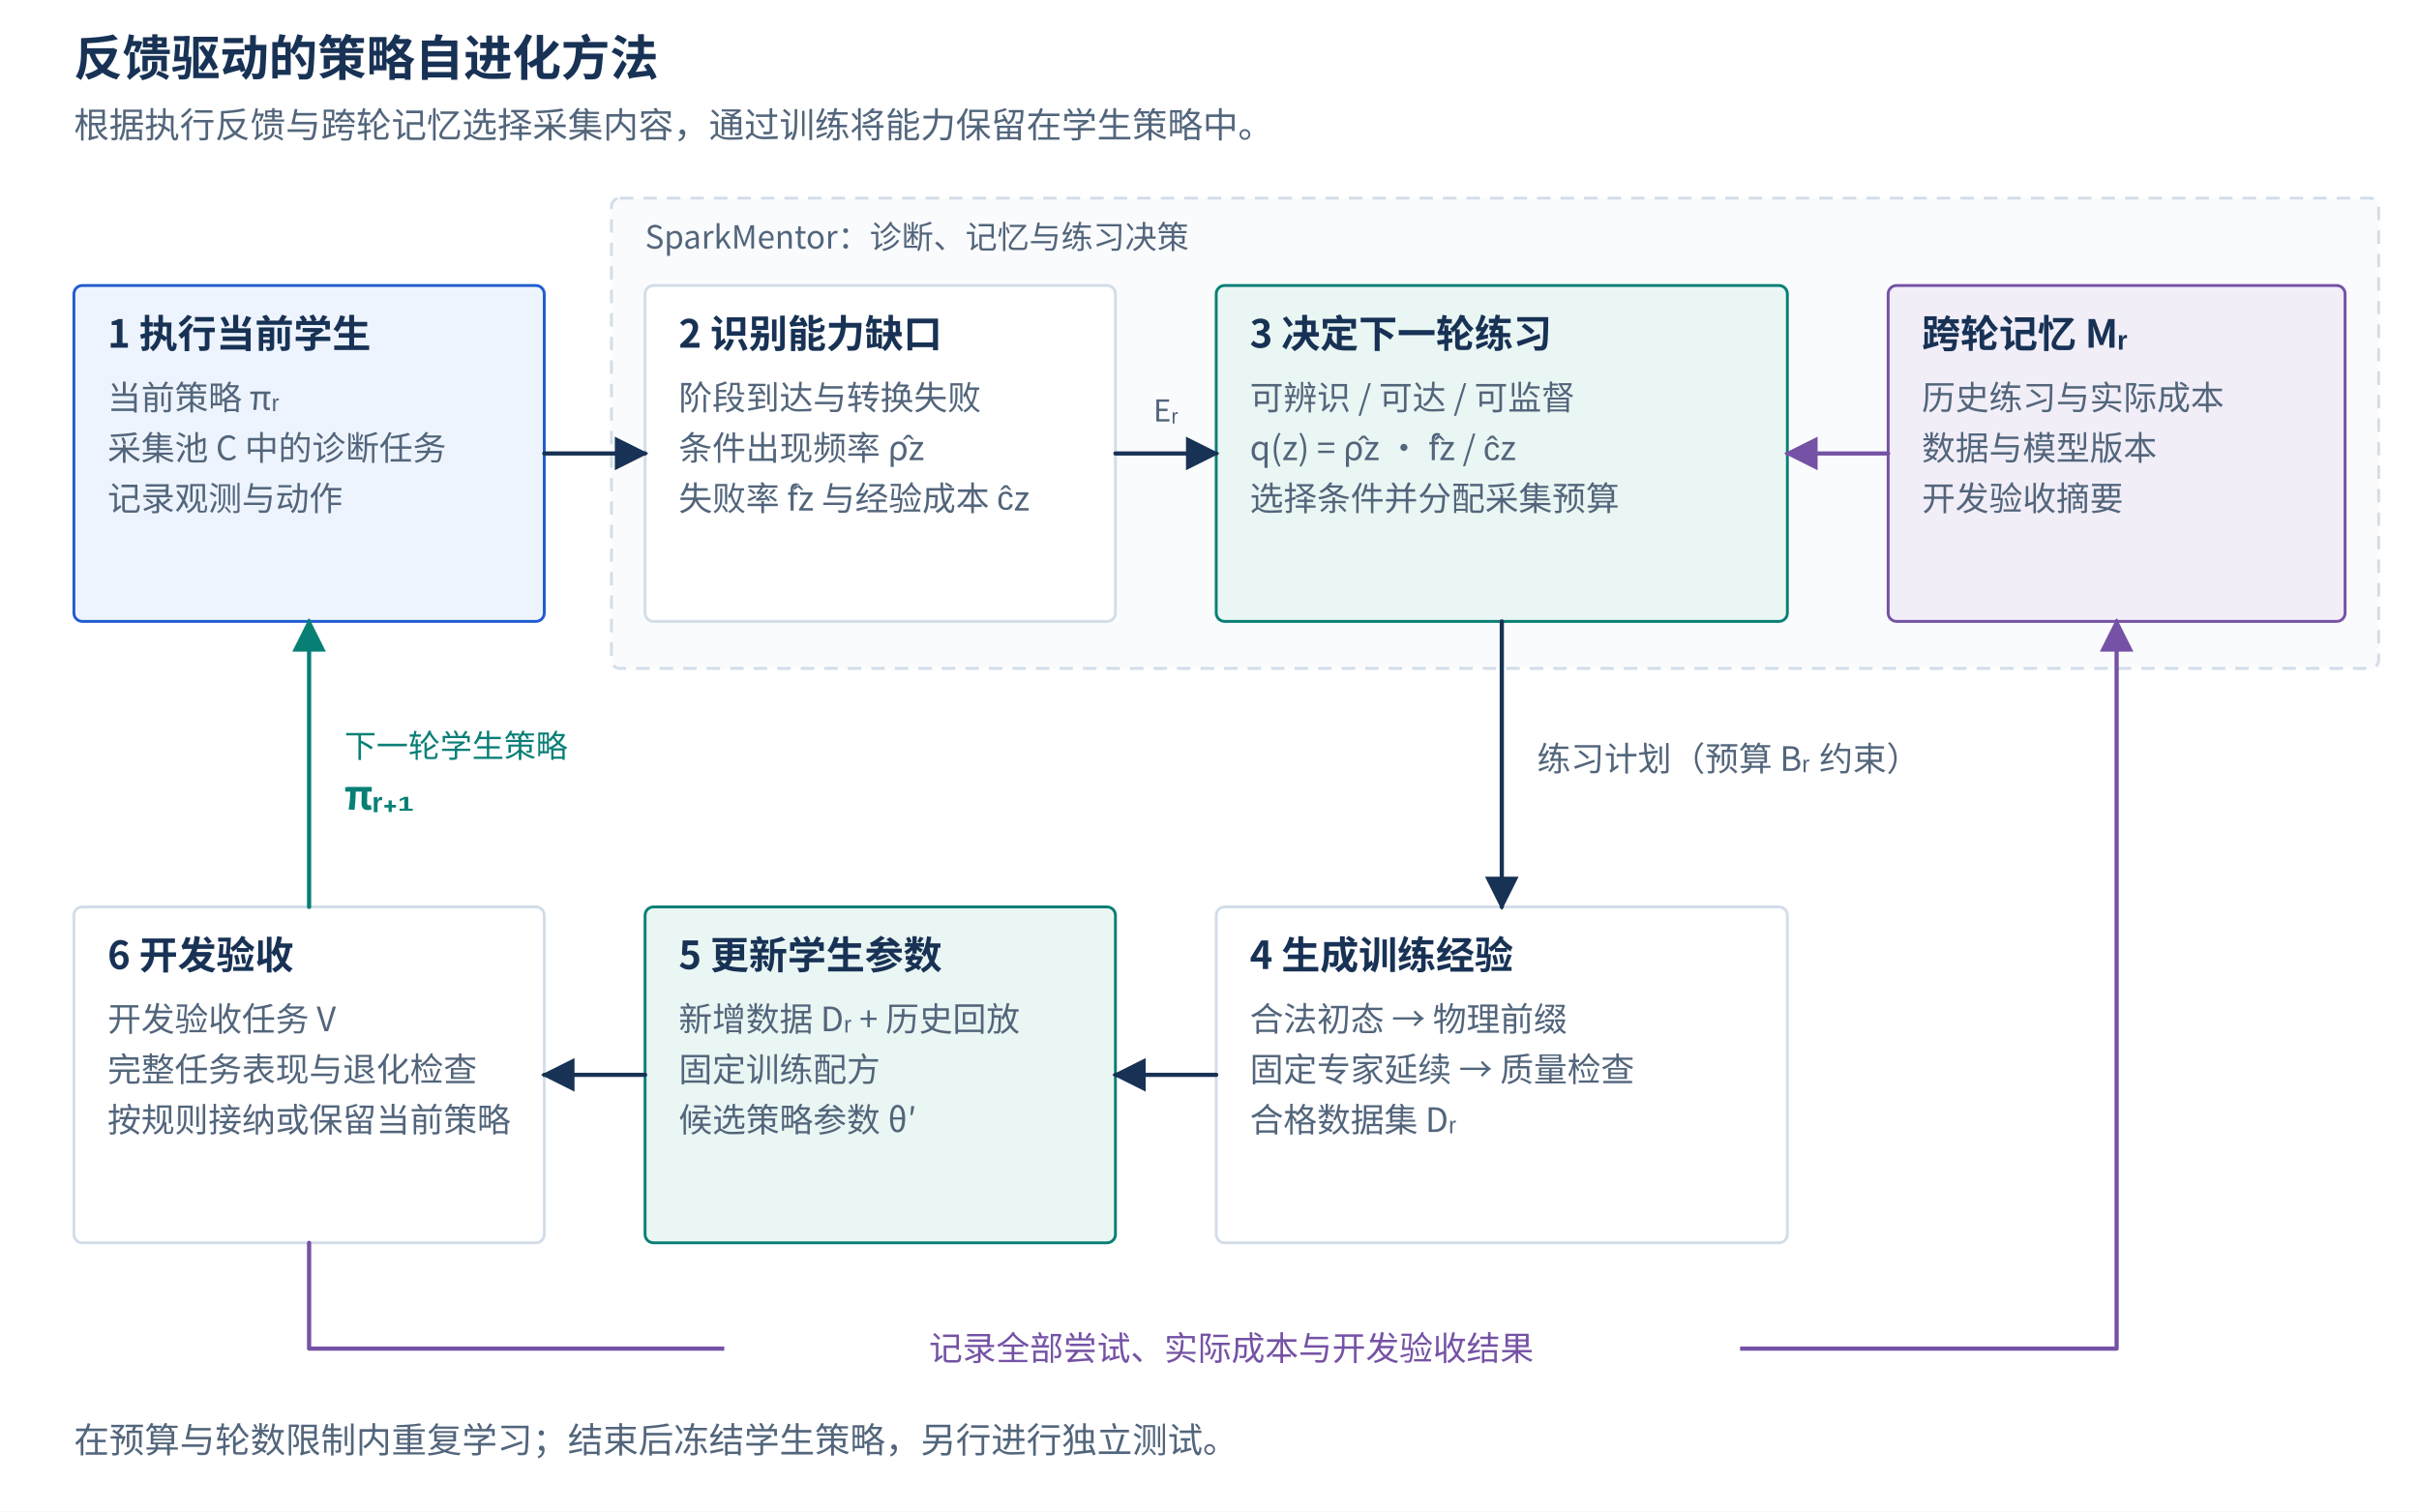
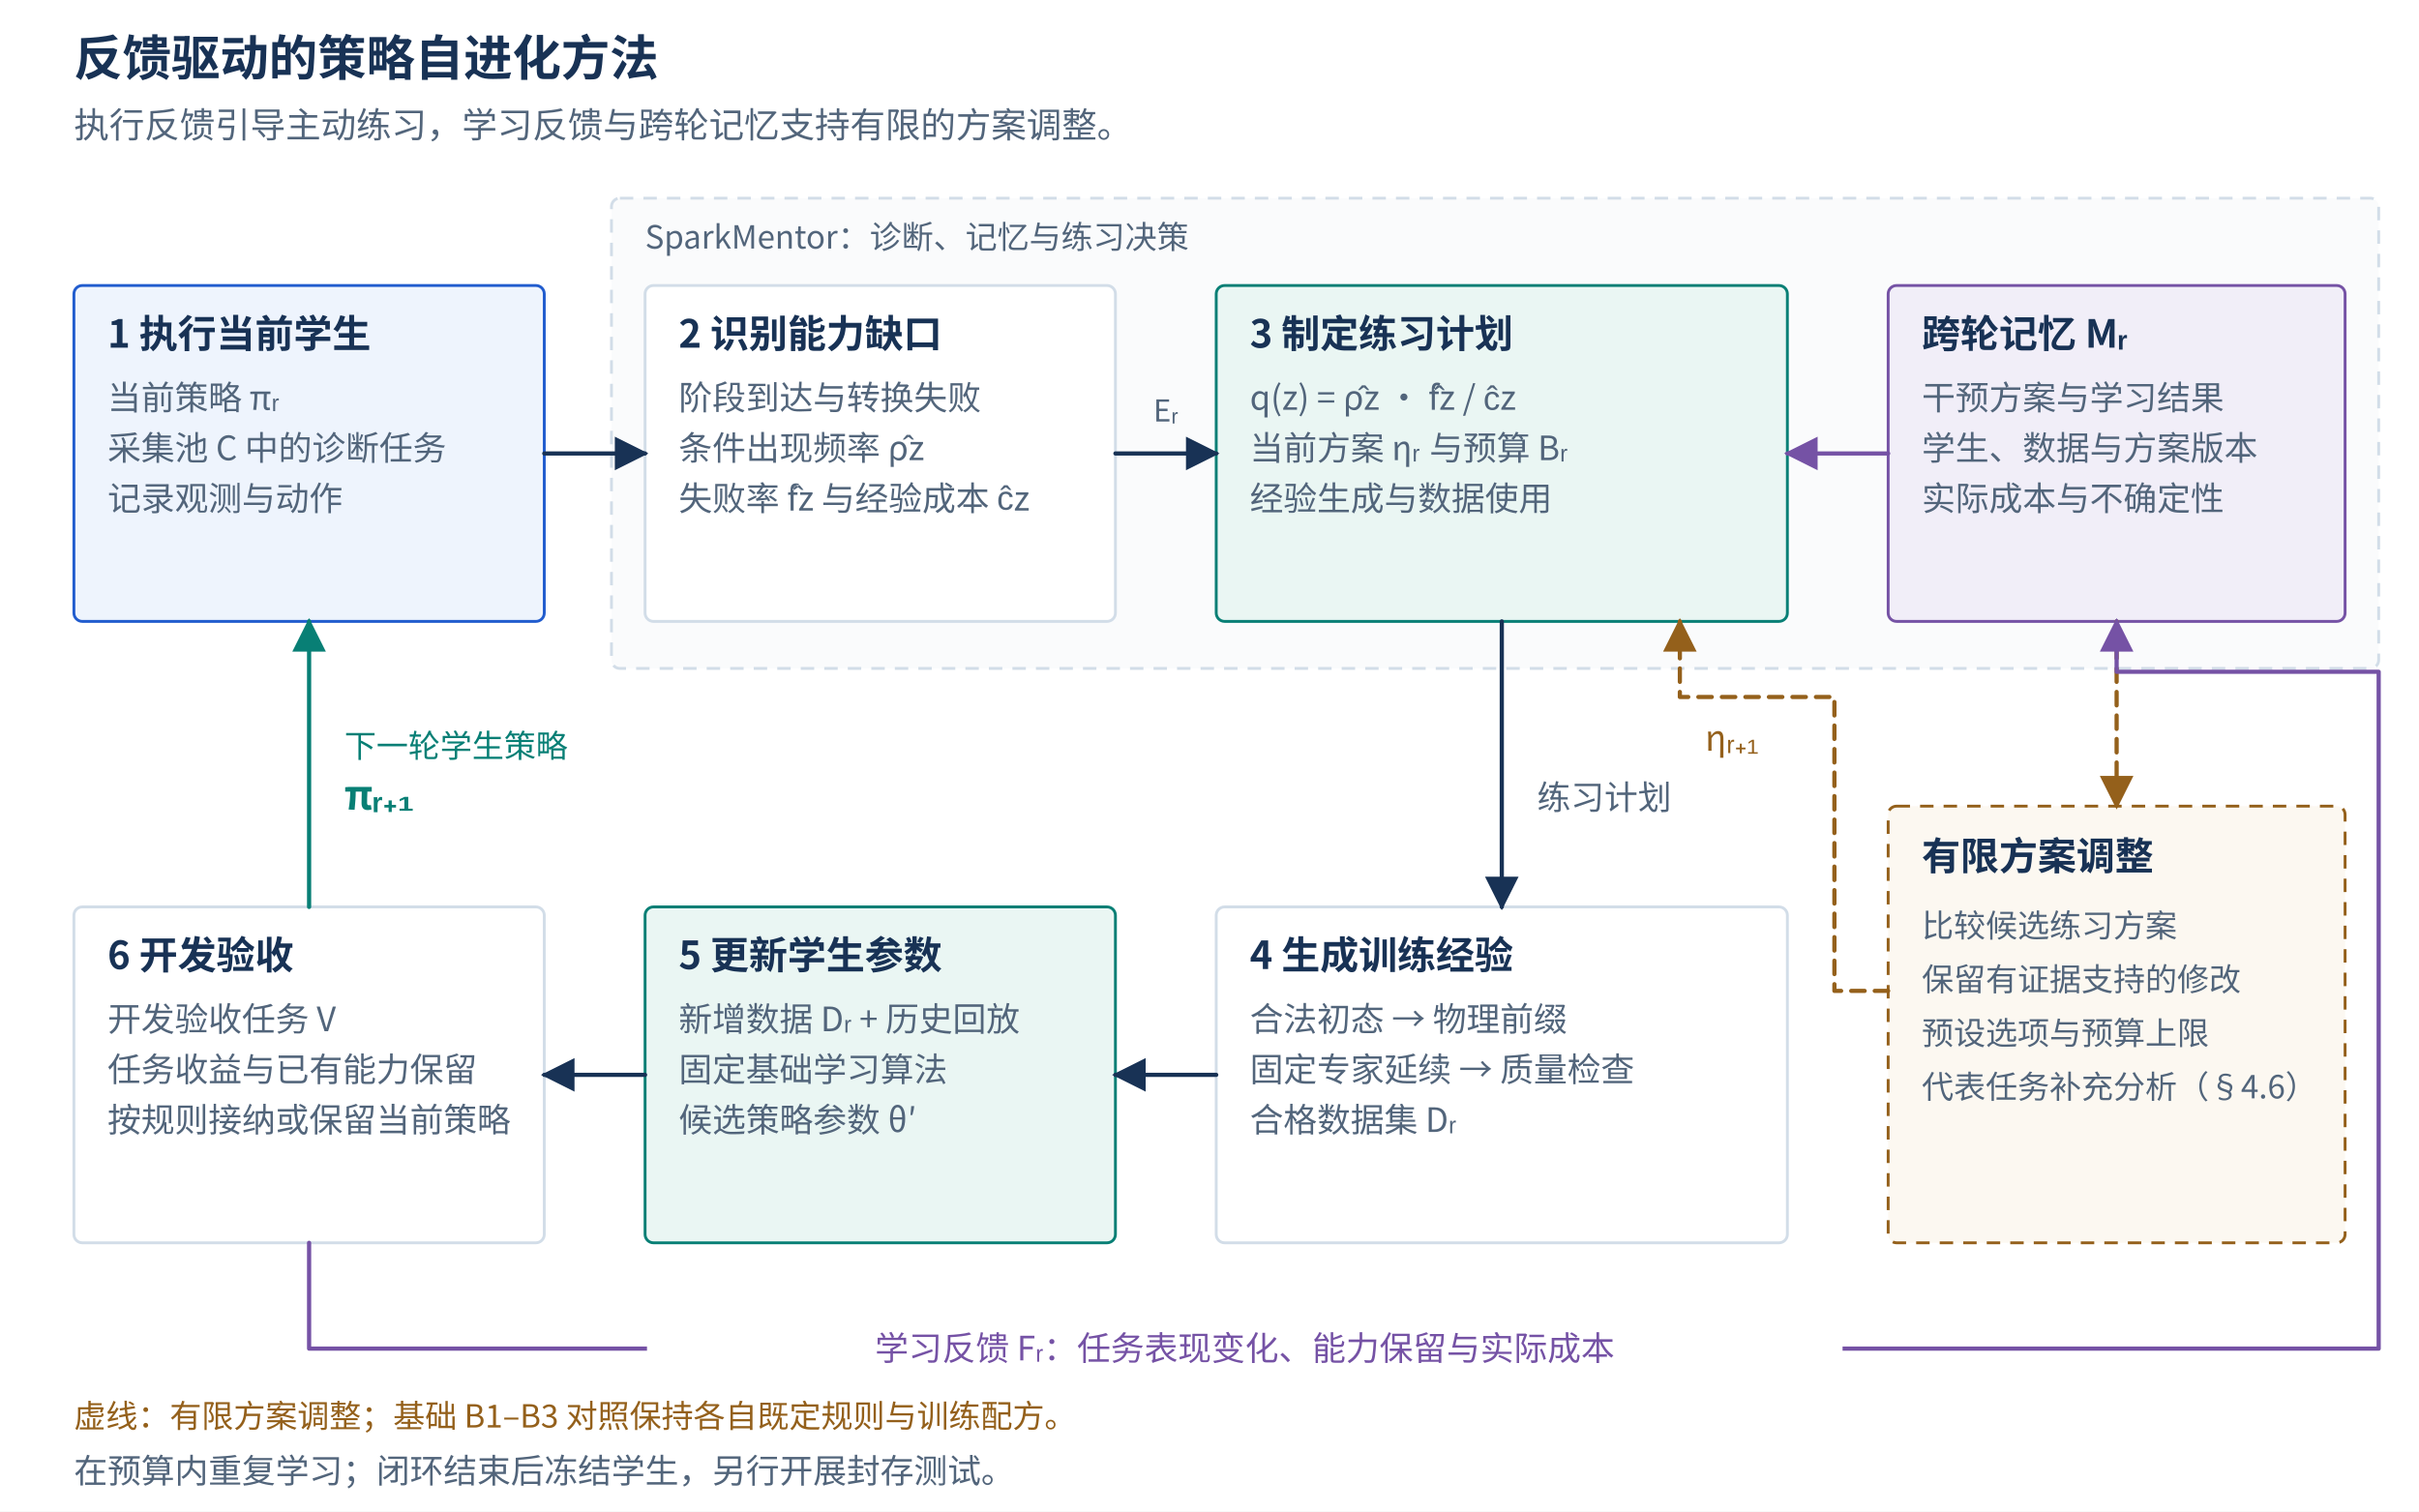
<svg xmlns="http://www.w3.org/2000/svg" width="1440" height="900" viewBox="0 0 1440 900" role="img" aria-labelledby="title desc">
  <defs>
    <marker id="arrow-ink" viewBox="0 0 10 10" refX="9" refY="5" markerWidth="8" markerHeight="8" orient="auto-start-reverse">
      <path d="M 0 0 L 10 5 L 0 10 z" fill="#183255" />
    </marker>
    <marker id="arrow-teal" viewBox="0 0 10 10" refX="9" refY="5" markerWidth="8" markerHeight="8" orient="auto-start-reverse">
      <path d="M 0 0 L 10 5 L 0 10 z" fill="#087f75" />
    </marker>
    <marker id="arrow-blue" viewBox="0 0 10 10" refX="9" refY="5" markerWidth="8" markerHeight="8" orient="auto-start-reverse">
      <path d="M 0 0 L 10 5 L 0 10 z" fill="#215cce" />
    </marker>
    <marker id="arrow-purple" viewBox="0 0 10 10" refX="9" refY="5" markerWidth="8" markerHeight="8" orient="auto-start-reverse">
      <path d="M 0 0 L 10 5 L 0 10 z" fill="#7552a5" />
    </marker>
    <marker id="arrow-amber" viewBox="0 0 10 10" refX="9" refY="5" markerWidth="8" markerHeight="8" orient="auto-start-reverse">
      <path d="M 0 0 L 10 5 L 0 10 z" fill="#94601b" />
    </marker>
  </defs>
  <g font-family="Microsoft YaHei, Noto Sans CJK SC, Arial, sans-serif">
    <rect width="1440" height="100%" fill="white" />
    <text x="44" y="45" fill="#183255" font-size="29" font-weight="700" text-anchor="start">反馈驱动的策略自进化方法</text>
-     <text x="44" y="82" fill="#52657b" font-size="21" font-weight="400" text-anchor="start">根据执行反馈与跨轮记忆选择采集内容，通过训练将能力保留在学生策略中。</text>
+     <text x="44" y="82" fill="#52657b" font-size="21" font-weight="400" text-anchor="start">执行反馈引导主动练习，学习反馈与跨轮记忆支持有限的方案调整。</text>
    <rect x="364" y="118" width="1052" height="280" rx="5" fill="#fafbfc" stroke="#d2dde8" stroke-width="1.7" stroke-dasharray="8 6" />
    <text x="384" y="148" fill="#52657b" font-size="19" font-weight="400" text-anchor="start">SparkMentor：诊断、记忆与练习决策</text>
    <rect x="44" y="170" width="280" height="200" rx="5" fill="#eef4fd" stroke="#215cce" stroke-width="1.7" />
    <text x="64" y="207" fill="#183255" font-size="23" font-weight="600" text-anchor="start">1  执行当前学生</text>
    <text x="64" y="244" fill="#52657b" font-size="20" font-weight="400" text-anchor="start">当前策略 πᵣ</text>
    <text x="64" y="274" fill="#52657b" font-size="20" font-weight="400" text-anchor="start">采集池 C 中的诊断任务</text>
    <text x="64" y="304" fill="#52657b" font-size="20" font-weight="400" text-anchor="start">记录观测与动作</text>
    <rect x="384" y="170" width="280" height="200" rx="5" fill="white" stroke="#d2dde8" stroke-width="1.7" />
    <text x="404" y="207" fill="#183255" font-size="23" font-weight="600" text-anchor="start">2  识别能力缺口</text>
    <text x="404" y="244" fill="#52657b" font-size="20" font-weight="400" text-anchor="start">阶段到达与转换失败</text>
    <text x="404" y="274" fill="#52657b" font-size="20" font-weight="400" text-anchor="start">条件出现频率 ρ̂z</text>
    <text x="404" y="304" fill="#52657b" font-size="20" font-weight="400" text-anchor="start">失败率 f̂z 与经验成本 ĉz</text>
    <rect x="724" y="170" width="340" height="200" rx="5" fill="#eaf6f3" stroke="#087f75" stroke-width="1.7" />
-     <text x="744" y="207" fill="#183255" font-size="23" font-weight="600" text-anchor="start">3  决定下一轮练习</text>
-     <text x="744" y="244" fill="#52657b" font-size="20" font-weight="400" text-anchor="start">可辨识 / 可达 / 可监督</text>
-     <text x="744" y="274" fill="#52657b" font-size="20" font-weight="400" text-anchor="start">q(z) = ρ̂z · f̂z / ĉz</text>
-     <text x="744" y="304" fill="#52657b" font-size="20" font-weight="400" text-anchor="start">选择条件并分配采集预算</text>
+     <text x="744" y="207" fill="#183255" font-size="23" font-weight="600" text-anchor="start">3  制定练习计划</text>
+     <text x="744" y="244" fill="#52657b" font-size="20" font-weight="400" text-anchor="start">q(z) = ρ̂z · f̂z / ĉz</text>
+     <text x="744" y="274" fill="#52657b" font-size="20" font-weight="400" text-anchor="start">当前方案 ηᵣ 与预算 Bᵣ</text>
+     <text x="744" y="304" fill="#52657b" font-size="20" font-weight="400" text-anchor="start">经验生成与数据使用</text>
    <rect x="1124" y="170" width="272" height="200" rx="5" fill="#f1eef8" stroke="#7552a5" stroke-width="1.7" />
    <text x="1144" y="207" fill="#183255" font-size="23" font-weight="600" text-anchor="start">跨轮记忆 Mᵣ</text>
-     <text x="1144" y="244" fill="#52657b" font-size="20" font-weight="400" text-anchor="start">历史练习与实际成本</text>
-     <text x="1144" y="274" fill="#52657b" font-size="20" font-weight="400" text-anchor="start">数据与模型版本</text>
-     <text x="1144" y="304" fill="#52657b" font-size="20" font-weight="400" text-anchor="start">开发验收摘要</text>
+     <text x="1144" y="244" fill="#52657b" font-size="20" font-weight="400" text-anchor="start">干预方案与学习结果</text>
+     <text x="1144" y="274" fill="#52657b" font-size="20" font-weight="400" text-anchor="start">学生、数据与方案版本</text>
+     <text x="1144" y="304" fill="#52657b" font-size="20" font-weight="400" text-anchor="start">实际成本与不确定性</text>
    <path d="M324 270 H384" fill="none" stroke="#183255" stroke-width="2.5" stroke-linejoin="round" stroke-linecap="round" marker-end="url(#arrow-ink)" />
    <path d="M664 270 H724" fill="none" stroke="#183255" stroke-width="2.5" stroke-linejoin="round" stroke-linecap="round" marker-end="url(#arrow-ink)" />
    <text x="694" y="251" fill="#52657b" font-size="18" font-weight="400" text-anchor="middle">Eᵣ</text>
    <path d="M1124 270 H1064" fill="none" stroke="#7552a5" stroke-width="2.5" stroke-linejoin="round" stroke-linecap="round" marker-end="url(#arrow-purple)" />
    <rect x="724" y="540" width="340" height="200" rx="5" fill="white" stroke="#d2dde8" stroke-width="1.7" />
    <text x="744" y="577" fill="#183255" font-size="23" font-weight="600" text-anchor="start">4  生成训练经验</text>
    <text x="744" y="614" fill="#52657b" font-size="20" font-weight="400" text-anchor="start">合法初态 → 物理前缀</text>
    <text x="744" y="644" fill="#52657b" font-size="20" font-weight="400" text-anchor="start">固定专家延续 → 质量检查</text>
    <text x="744" y="674" fill="#52657b" font-size="20" font-weight="400" text-anchor="start">合格数据集 Dᵣ</text>
    <rect x="384" y="540" width="280" height="200" rx="5" fill="#eaf6f3" stroke="#087f75" stroke-width="1.7" />
    <text x="404" y="577" fill="#183255" font-size="23" font-weight="600" text-anchor="start">5  更新学生参数</text>
    <text x="404" y="614" fill="#52657b" font-size="20" font-weight="400" text-anchor="start">新增数据 Dᵣ + 历史回放</text>
-     <text x="404" y="644" fill="#52657b" font-size="20" font-weight="400" text-anchor="start">固定训练配方</text>
+     <text x="404" y="644" fill="#52657b" font-size="20" font-weight="400" text-anchor="start">固定基础学习算法</text>
    <text x="404" y="674" fill="#52657b" font-size="20" font-weight="400" text-anchor="start">候选策略参数 θ′</text>
    <rect x="44" y="540" width="280" height="200" rx="5" fill="white" stroke="#d2dde8" stroke-width="1.7" />
    <text x="64" y="577" fill="#183255" font-size="23" font-weight="600" text-anchor="start">6  开发验收</text>
    <text x="64" y="614" fill="#52657b" font-size="20" font-weight="400" text-anchor="start">开发验收任务 V</text>
-     <text x="64" y="644" fill="#52657b" font-size="20" font-weight="400" text-anchor="start">完整任务表现与退化检查</text>
+     <text x="64" y="644" fill="#52657b" font-size="20" font-weight="400" text-anchor="start">任务收益与已有能力保留</text>
    <text x="64" y="674" fill="#52657b" font-size="20" font-weight="400" text-anchor="start">按规则接纳或保留当前策略</text>
    <path d="M894 370 V540" fill="none" stroke="#183255" stroke-width="2.5" stroke-linejoin="round" stroke-linecap="round" marker-end="url(#arrow-ink)" />
-     <text x="915" y="459" fill="#52657b" font-size="20" font-weight="400" text-anchor="start">练习计划（预算 Bᵣ 约束）</text>
+     <text x="915" y="482" fill="#52657b" font-size="20" font-weight="400" text-anchor="start">练习计划</text>
    <path d="M724 640 H664" fill="none" stroke="#183255" stroke-width="2.5" stroke-linejoin="round" stroke-linecap="round" marker-end="url(#arrow-ink)" />
    <path d="M384 640 H324" fill="none" stroke="#183255" stroke-width="2.5" stroke-linejoin="round" stroke-linecap="round" marker-end="url(#arrow-ink)" />
    <path d="M184 540 V370" fill="none" stroke="#087f75" stroke-width="2.5" stroke-linejoin="round" stroke-linecap="round" marker-end="url(#arrow-teal)" />
    <text x="205" y="451" fill="#087f75" font-size="19" font-weight="400" text-anchor="start">下一轮学生策略</text>
    <text x="205" y="482" fill="#087f75" font-size="24" font-weight="600" text-anchor="start">πᵣ₊₁</text>
-     <path d="M184 740 V803 H1260 V370" fill="none" stroke="#7552a5" stroke-width="2.5" stroke-linejoin="round" stroke-linecap="round" marker-end="url(#arrow-purple)" />
-     <rect x="432" y="781" width="603" height="42" rx="3" fill="white" stroke="white" stroke-width="1.7" />
-     <text x="733" y="810" fill="#7552a5" font-size="20" font-weight="500" text-anchor="middle">记录全部尝试、实际成本与开发验收结果</text>
-     <text x="44" y="865" fill="#52657b" font-size="21" font-weight="400" text-anchor="start">在预算与轮数限制内重复学习；结束后冻结学生策略，另行进行独立测试。</text>
+     <rect x="1124" y="480" width="272" height="260" rx="5" fill="#fcf8f1" stroke="#94601b" stroke-width="1.7" stroke-dasharray="8 6" />
+     <text x="1144" y="518" fill="#183255" font-size="23" font-weight="600" text-anchor="start">有限方案调整</text>
+     <text x="1144" y="558" fill="#52657b" font-size="19" font-weight="400" text-anchor="start">比较候选练习方案</text>
+     <text x="1144" y="590" fill="#52657b" font-size="19" font-weight="400" text-anchor="start">保留有证据支持的修改</text>
+     <text x="1144" y="622" fill="#52657b" font-size="19" font-weight="400" text-anchor="start">预设选项与预算上限</text>
+     <text x="1144" y="654" fill="#52657b" font-size="19" font-weight="400" text-anchor="start">代表任务补充分析（§4.6）</text>
+     <path d="M1260 370 V480" fill="none" stroke="#94601b" stroke-width="2.5" stroke-linejoin="round" stroke-linecap="round" marker-end="url(#arrow-amber)" stroke-dasharray="8 6" />
+     <path d="M1124 590 H1092 V415 H1000 V370" fill="none" stroke="#94601b" stroke-width="2.5" stroke-linejoin="round" stroke-linecap="round" marker-end="url(#arrow-amber)" stroke-dasharray="8 6" />
+     <text x="1015" y="447" fill="#94601b" font-size="21" font-weight="400" text-anchor="start">ηᵣ₊₁</text>
+     <path d="M184 740 V803 H1416 V400 H1260 V370" fill="none" stroke="#7552a5" stroke-width="2.5" stroke-linejoin="round" stroke-linecap="round" marker-end="url(#arrow-purple)" />
+     <rect x="386" y="781" width="710" height="42" rx="3" fill="white" stroke="white" stroke-width="1.7" />
+     <text x="741" y="810" fill="#7552a5" font-size="20" font-weight="500" text-anchor="middle">学习反馈 Fᵣ：任务表现变化、能力保留与实际成本</text>
+     <text x="44" y="850" fill="#94601b" font-size="19" font-weight="400" text-anchor="start">虚线：有限方案调整；基础 B1–B3 对照保持各自既定规则与训练配方。</text>
+     <text x="44" y="883" fill="#52657b" font-size="20" font-weight="400" text-anchor="start">在预算内重复学习；闭环结束后冻结学生，另行开展封存测试。</text>
  </g>
</svg>
